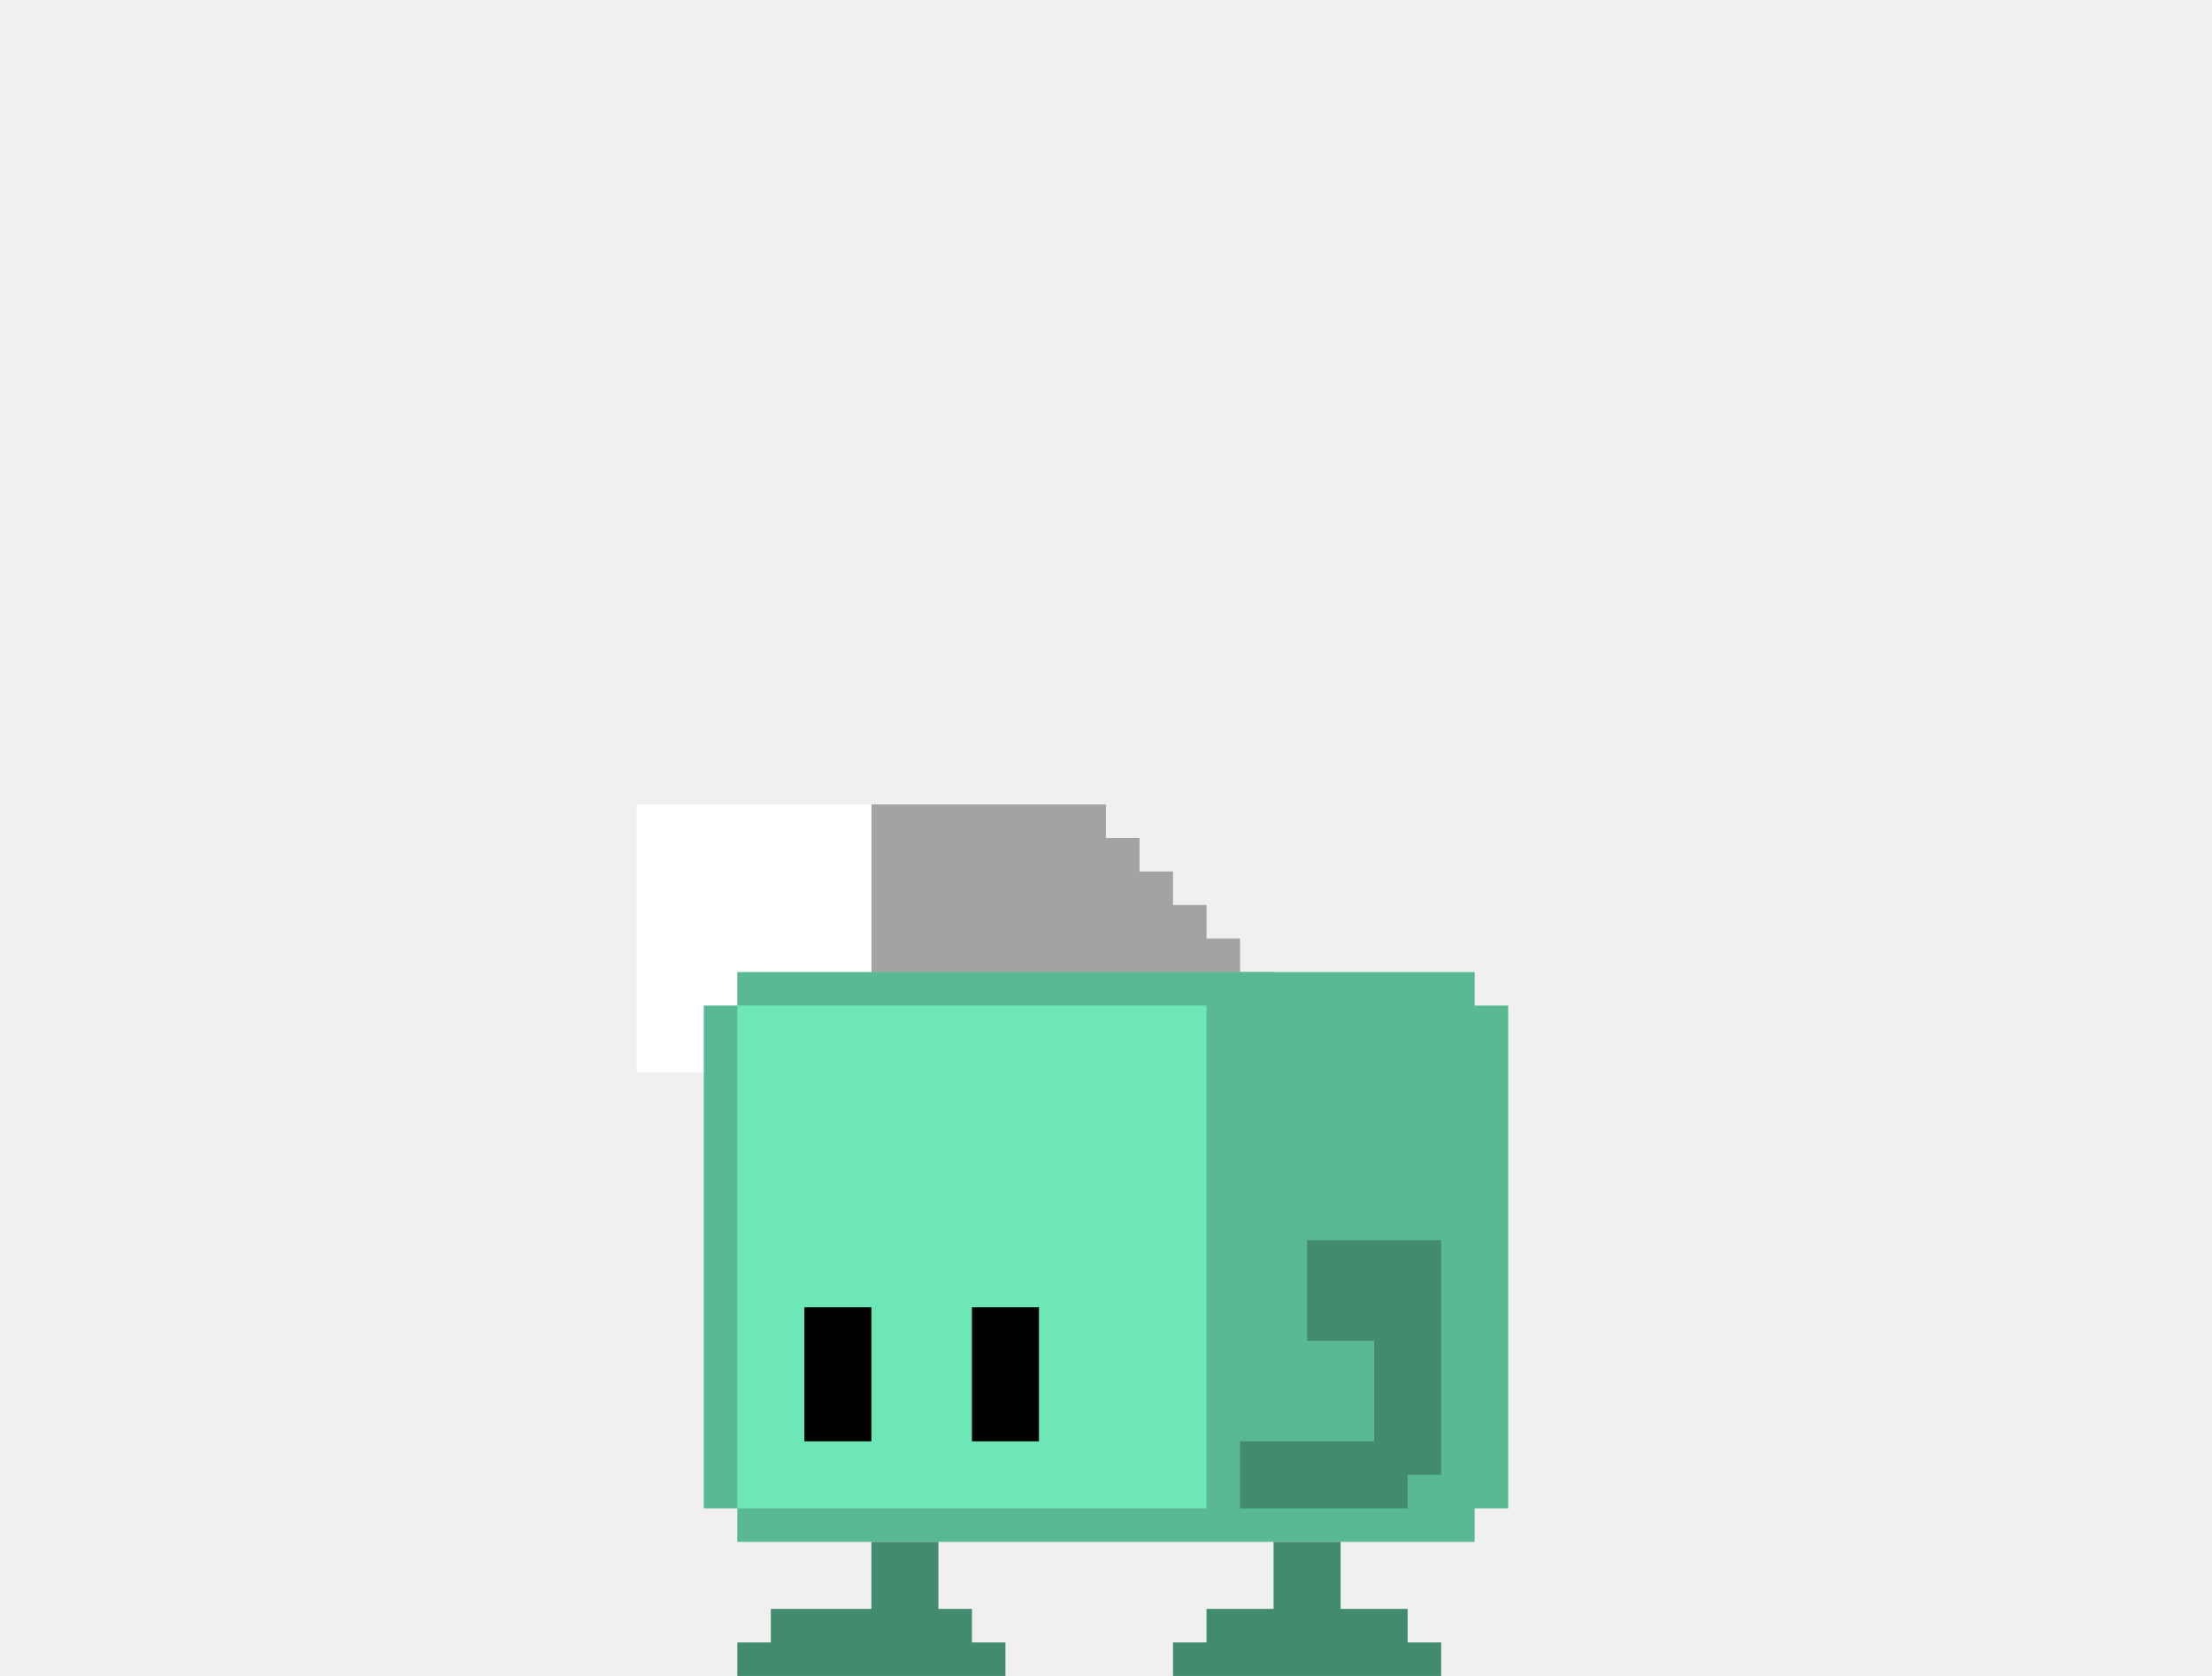
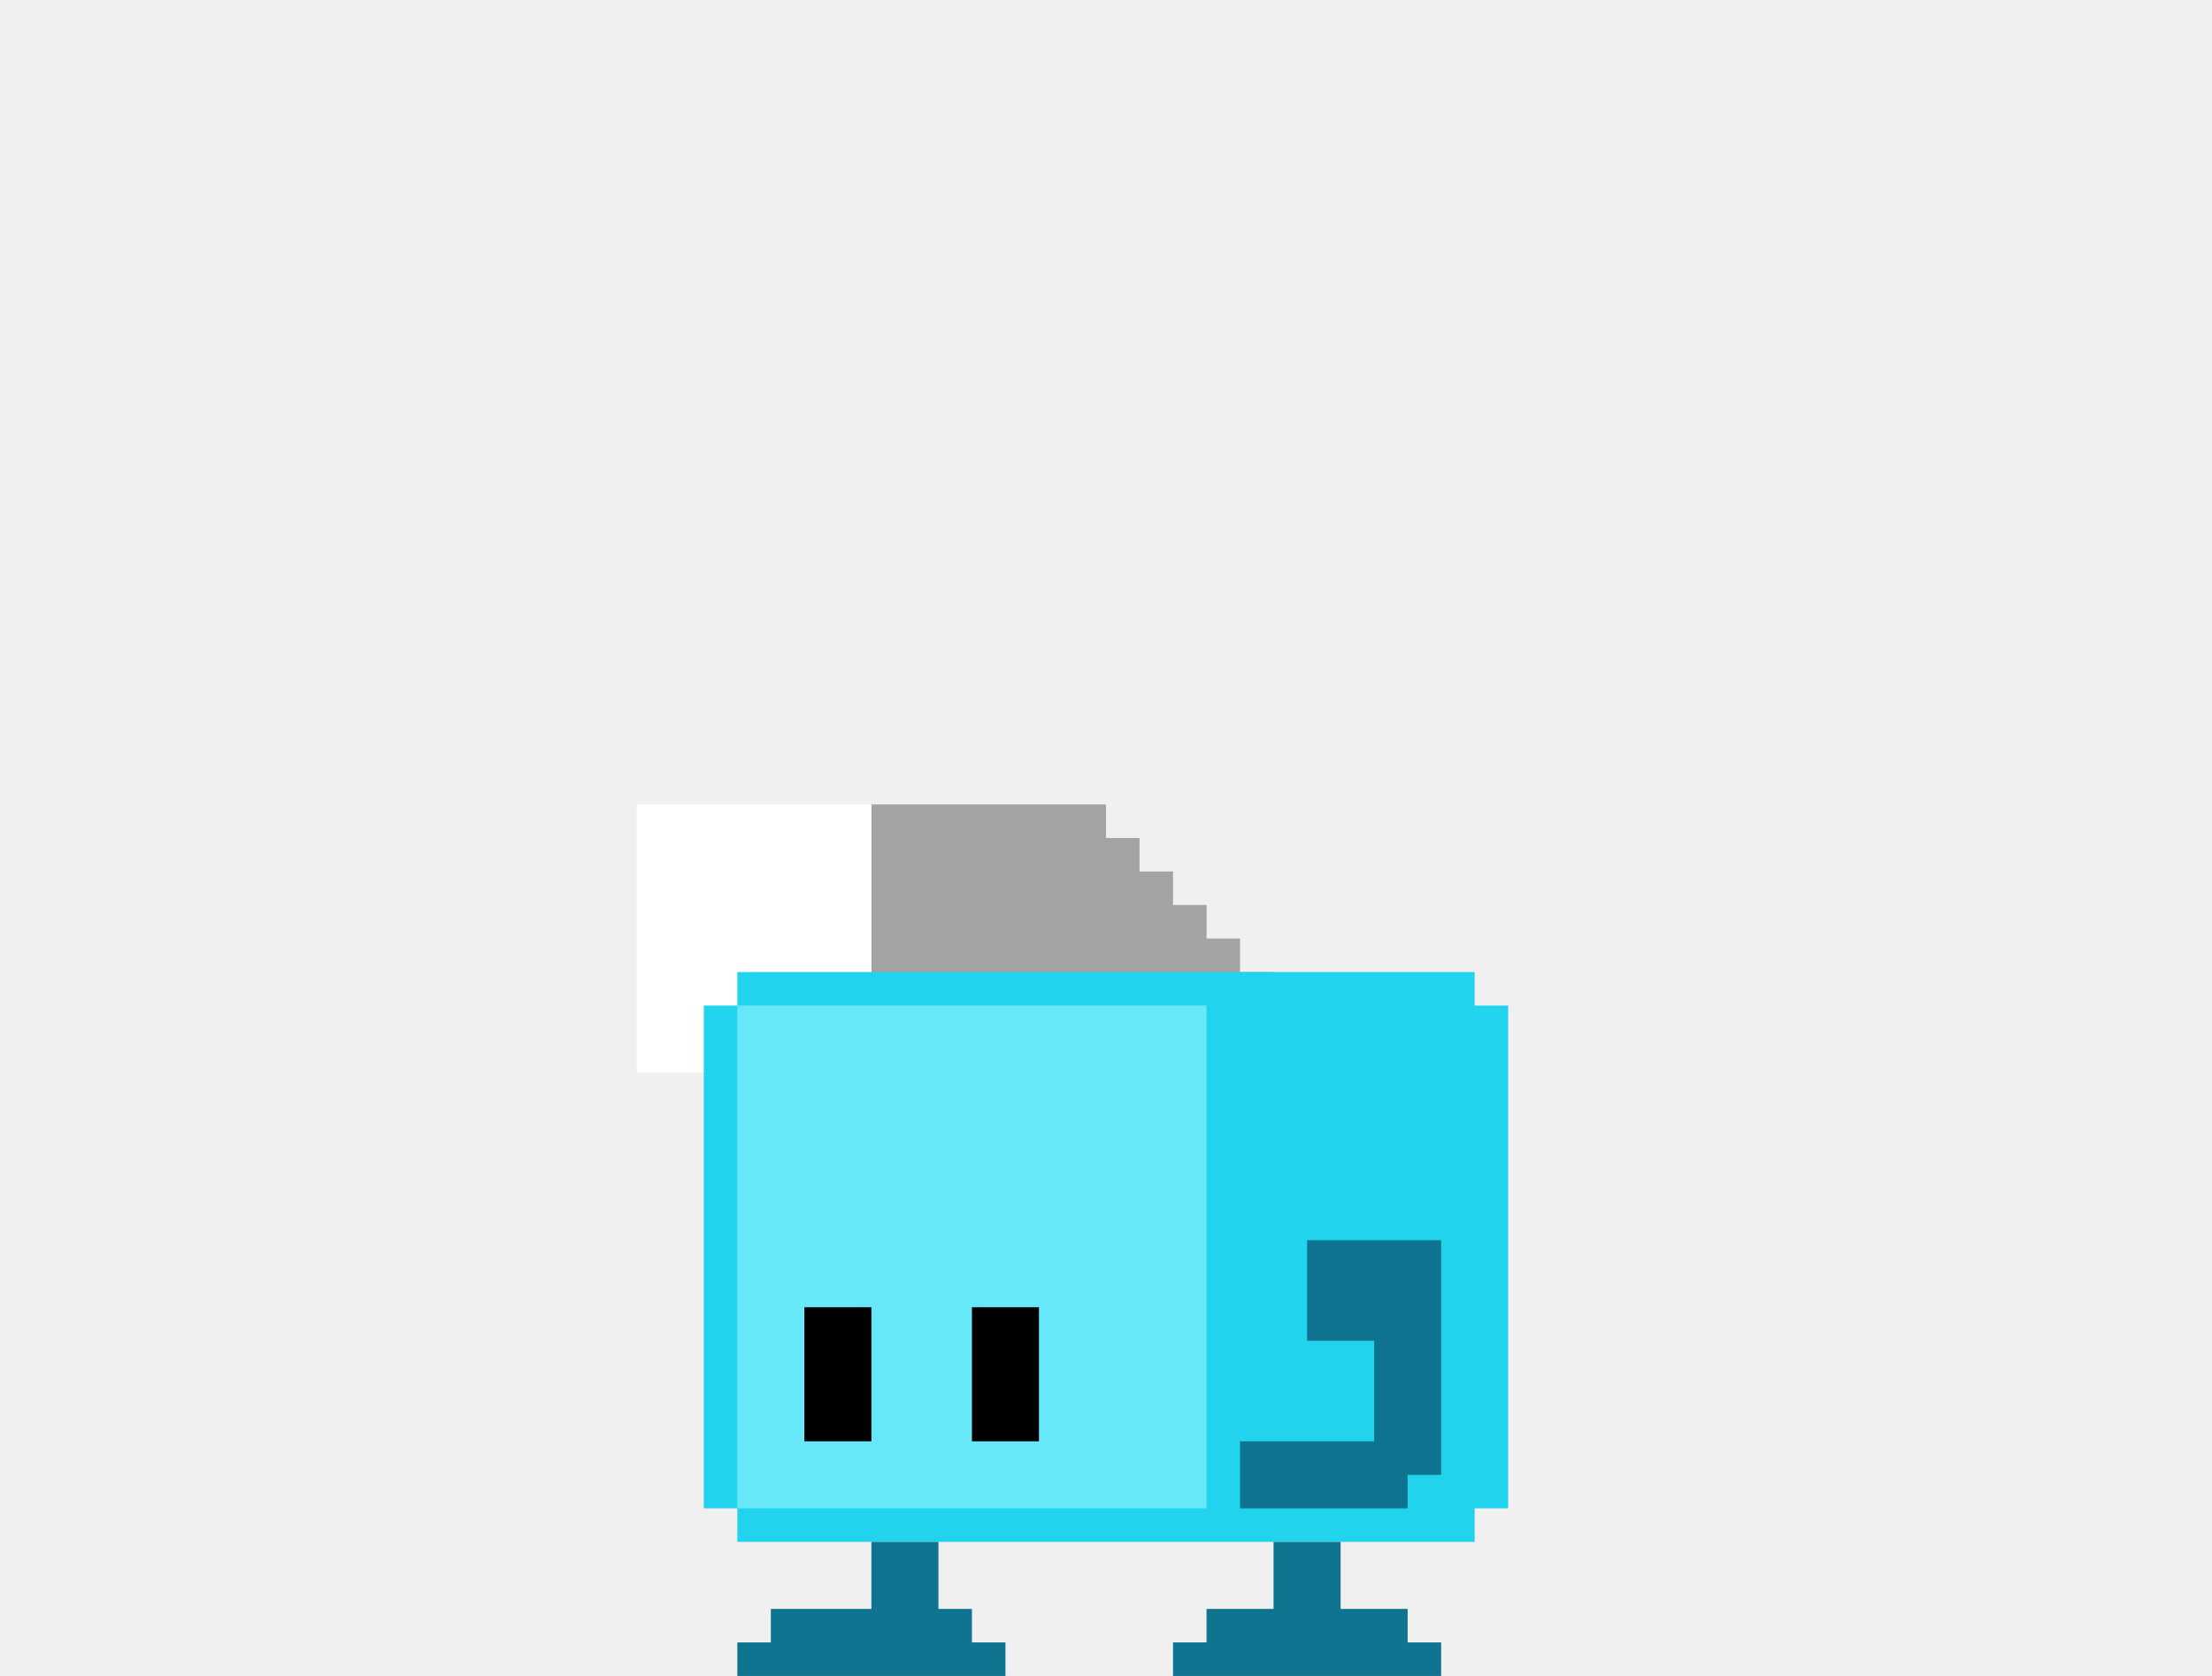
<svg xmlns="http://www.w3.org/2000/svg" id="Layer_1" viewBox="0 0 264 200">
  <defs>
-     <style>.cls-1{fill:#58b992;}.cls-2{fill:#525252;}.cls-3{fill:#6ee7b7;}.cls-4{fill:#428b6e;}.cls-5{fill:#fff;}.cls-6{fill:#a3a3a3;}.cls-7{fill:#424242;}</style>
+     <style>.cls-1{fill:#22d3ee;}.cls-2{fill:#525252;}.cls-3{fill:#67e8f9;}.cls-4{fill:#0e7490;}.cls-5{fill:#fff;}.cls-6{fill:#a3a3a3;}.cls-7{fill:#424242;}</style>
  </defs>
  <rect class="cls-7" x="108" y="128" width="8" height="36" transform="translate(224 292) rotate(180)" />
  <rect class="cls-2" x="104" y="128" width="4" height="36" transform="translate(212 292) rotate(180)" />
  <polygon class="cls-6" points="132 96 132 100 136 100 136 104 140 104 140 108 144 108 144 112 148 112 148 116 152 116 152 120 156 120 156 128 104 128 104 96 132 96" />
  <polygon class="cls-5" points="104 96 104 128 76 128 76 96 104 96" />
  <polygon class="cls-1" points="88 120 88 116 176 116 176 120 180 120 180 180 176 180 176 184 88 184 88 180 84 180 84 120 88 120" />
  <rect class="cls-3" x="88" y="120" width="56" height="60" transform="translate(232 300) rotate(180)" />
  <polygon points="124 156 124 172 116 172 116 156 124 156" />
  <polygon points="104 156 104 172 96 172 96 156 104 156" />
  <polygon class="cls-4" points="144 192 152 192 152 184 160 184 160 192 168 192 168 196 172 196 172 200 140 200 140 196 144 196 144 192" />
  <polygon class="cls-4" points="92 196 92 192 104 192 104 184 112 184 112 192 116 192 116 196 120 196 120 200 88 200 88 196 92 196" />
  <polygon class="cls-4" points="156 148 156 160 164 160 164 172 148 172 148 180 168 180 168 176 172 176 172 160 172 148 156 148" />
</svg>
